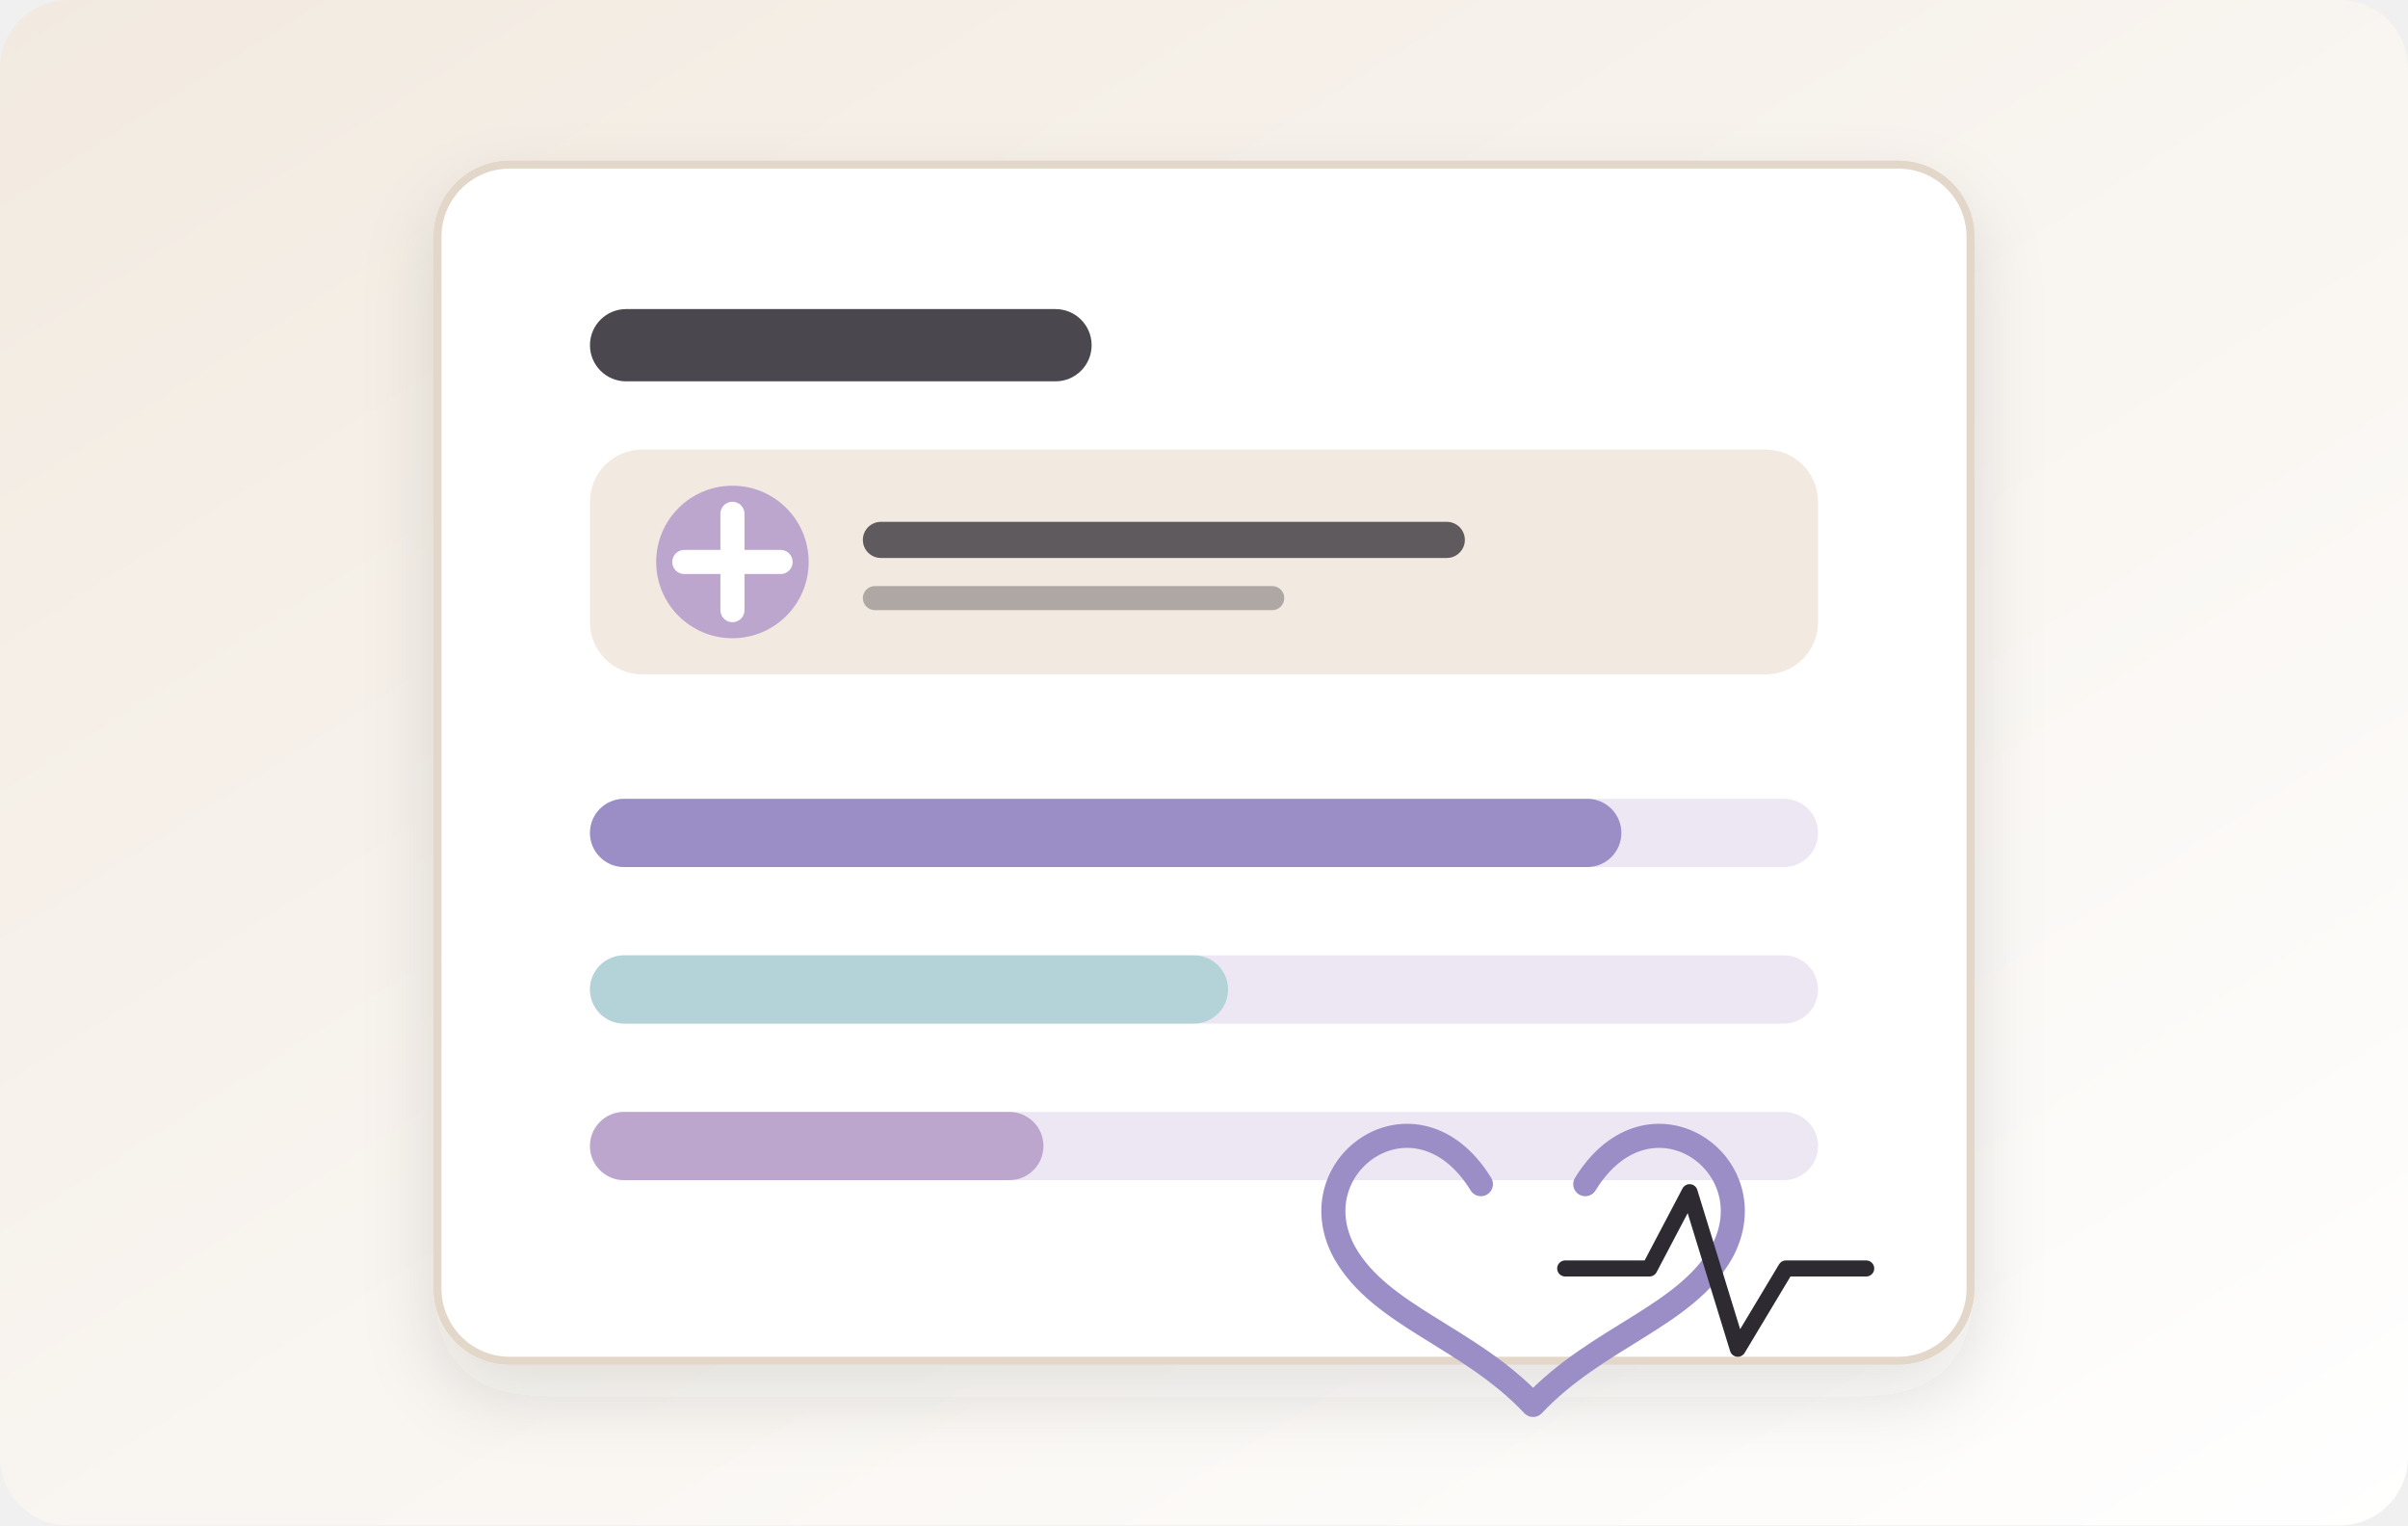
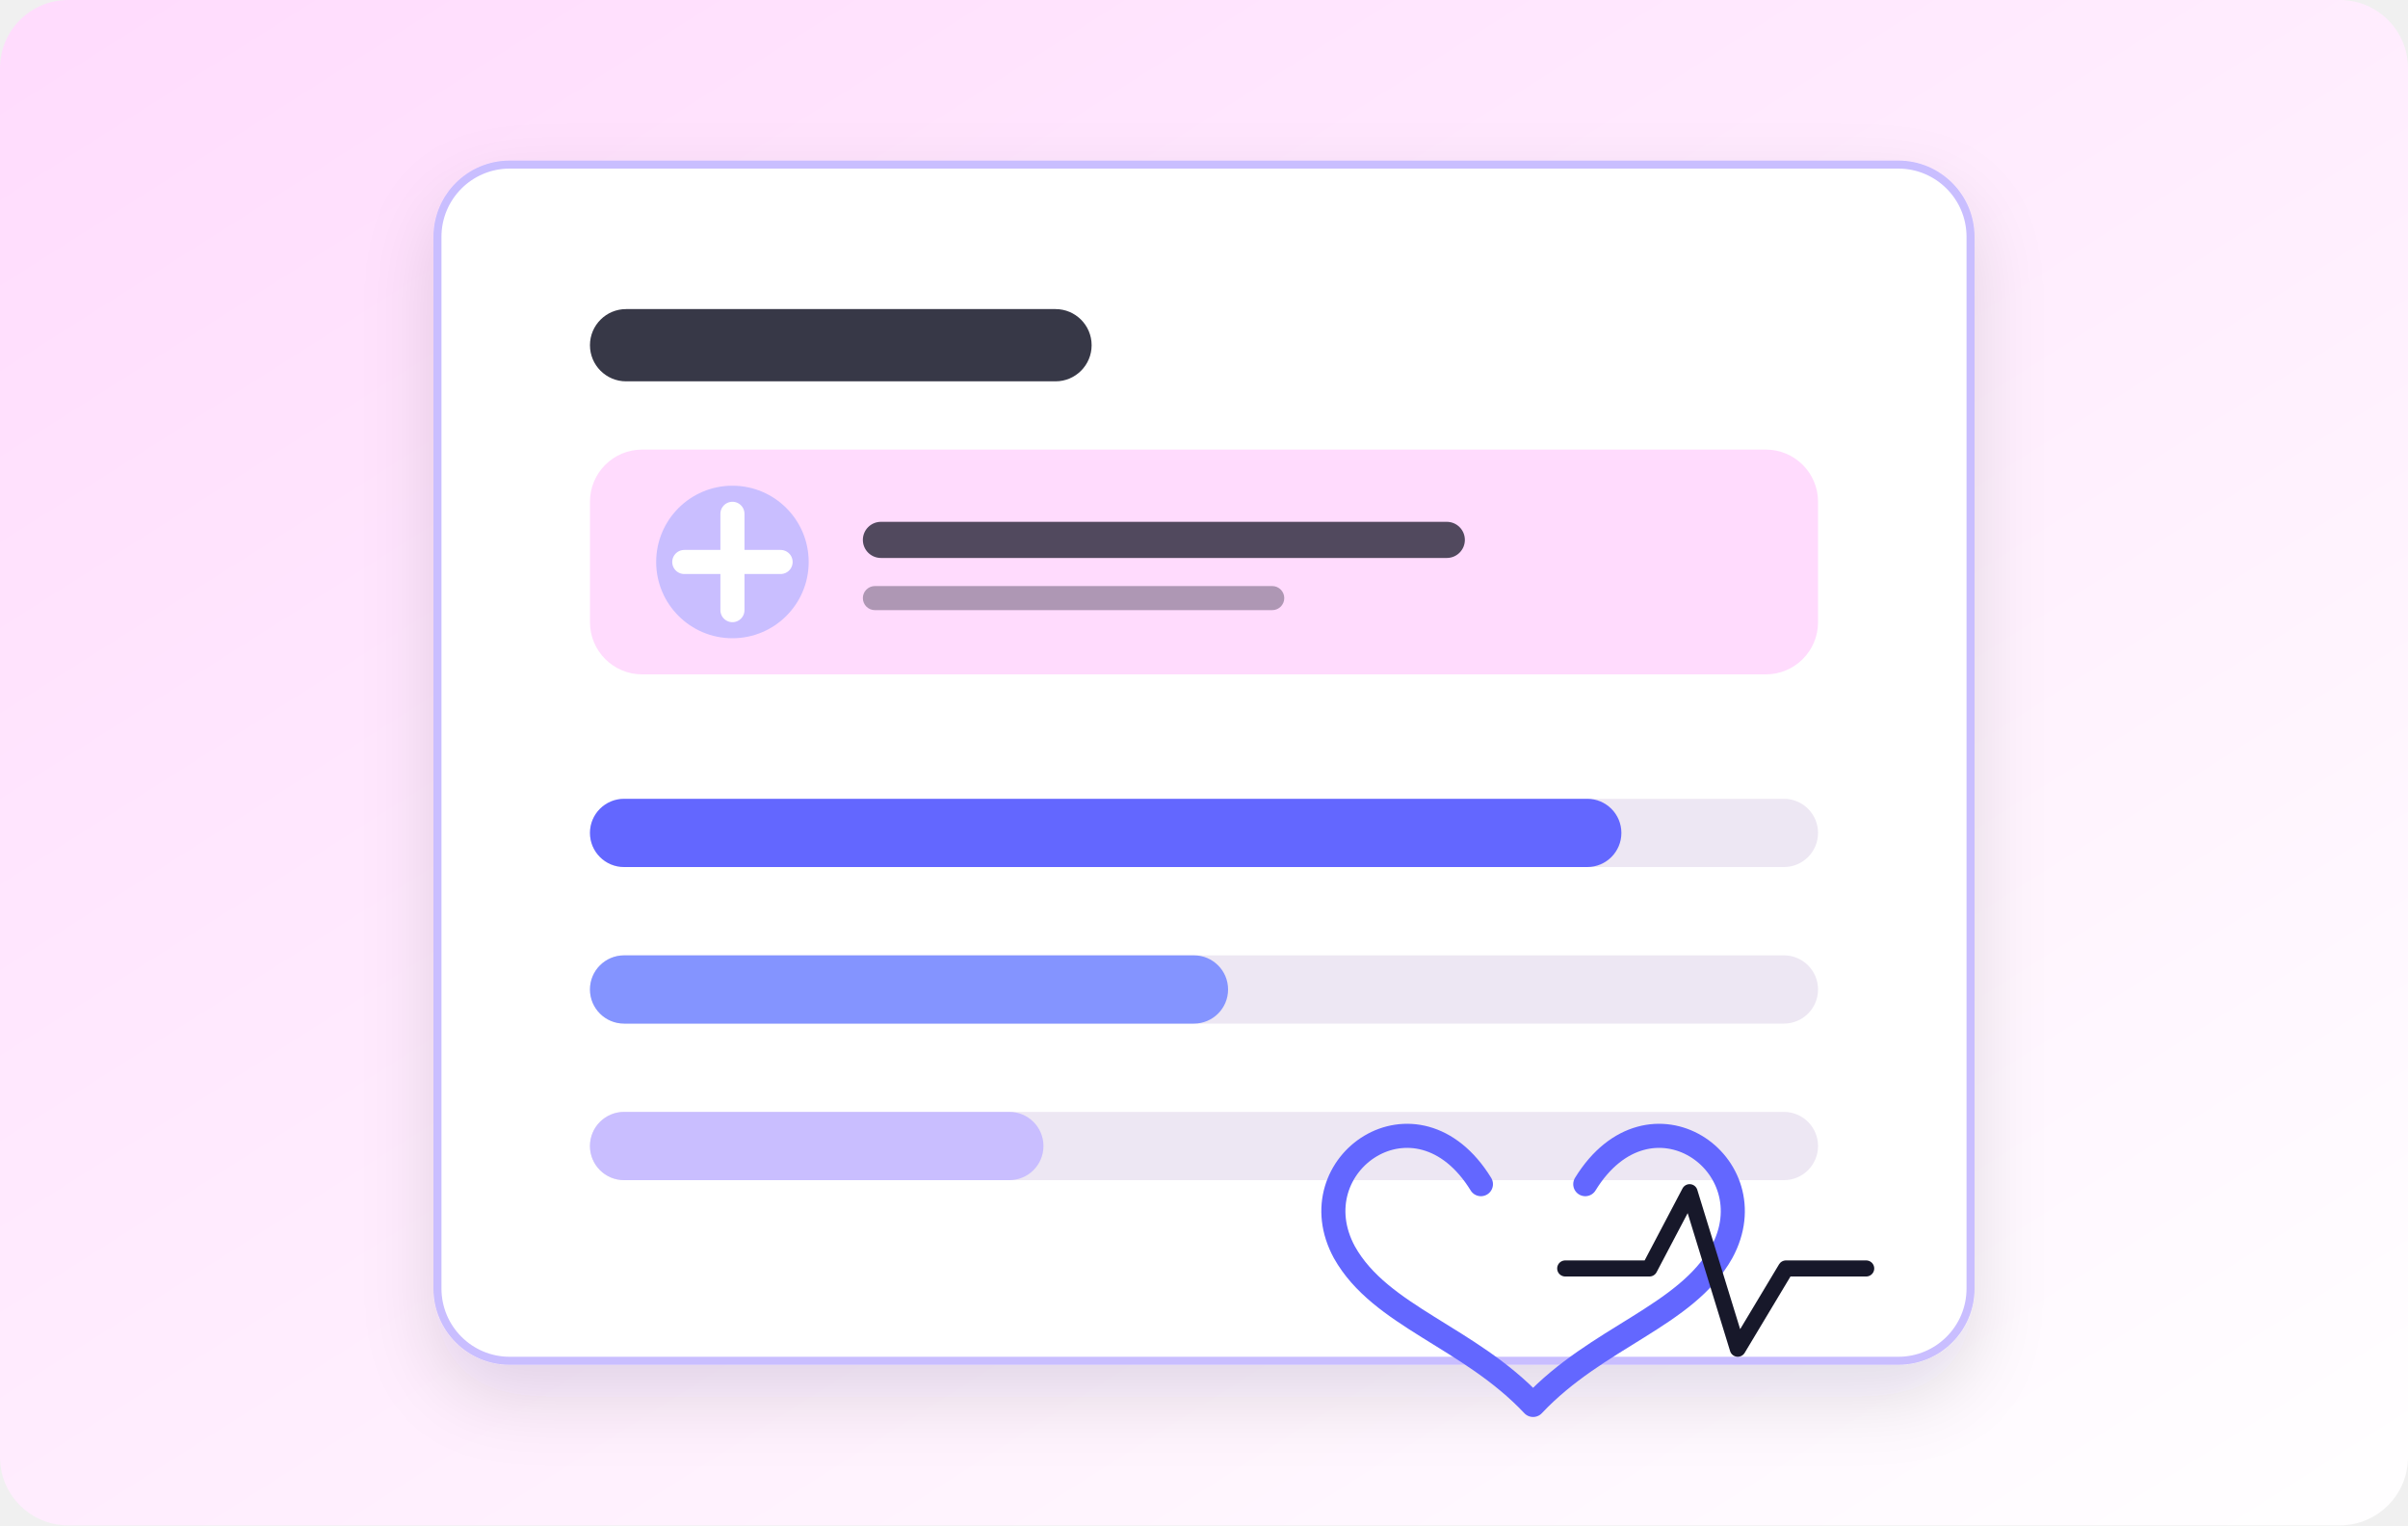
<svg xmlns="http://www.w3.org/2000/svg" viewBox="0 0 1200 760" role="img" aria-labelledby="title desc">
  <defs>
    <linearGradient id="bg" x1="0" y1="0" x2="1" y2="1">
-       <stop offset="0" stop-color="#F2EAE0" />
+       <stop offset="0" stop-color="#FFDBFD" />
      <stop offset="1" stop-color="#FFFFFF" />
    </linearGradient>
    <filter id="shadow" x="-20%" y="-20%" width="140%" height="140%">
-       <feDropShadow dx="0" dy="16" stdDeviation="18" flood-color="#2D2A32" flood-opacity=".12" />
+       <feDropShadow dx="0" dy="16" stdDeviation="18" flood-color="#17182A" flood-opacity=".12" />
    </filter>
  </defs>
  <rect width="1200" height="760" rx="34" fill="url(#bg)" />
-   <rect x="218" y="82" width="764" height="596" rx="36" fill="#FFFFFF" stroke="#E2D7C9" stroke-width="4" filter="url(#shadow)" />
-   <rect x="294" y="154" width="250" height="36" rx="18" fill="#2D2A32" opacity=".86" />
-   <rect x="294" y="224" width="612" height="112" rx="26" fill="#F2EAE0" />
-   <circle cx="365" cy="280" r="38" fill="#BDA6CE" />
+   <rect x="218" y="82" width="764" height="596" rx="36" fill="#FFFFFF" stroke="#C9BEFF" stroke-width="4" filter="url(#shadow)" />
+   <rect x="294" y="154" width="250" height="36" rx="18" fill="#17182A" opacity=".86" />
+   <rect x="294" y="224" width="612" height="112" rx="26" fill="#FFDBFD" />
+   <circle cx="365" cy="280" r="38" fill="#C9BEFF" />
  <path d="M365 256v48M341 280h48" stroke="#FFFFFF" stroke-width="12" stroke-linecap="round" />
-   <rect x="430" y="260" width="300" height="18" rx="9" fill="#2D2A32" opacity=".75" />
-   <rect x="430" y="292" width="210" height="12" rx="6" fill="#2D2A32" opacity=".35" />
+   <rect x="430" y="260" width="300" height="18" rx="9" fill="#17182A" opacity=".75" />
+   <rect x="430" y="292" width="210" height="12" rx="6" fill="#17182A" opacity=".35" />
  <rect x="294" y="398" width="612" height="34" rx="17" fill="#EDE7F3" />
-   <rect x="294" y="398" width="514" height="34" rx="17" fill="#9B8EC7" />
+   <rect x="294" y="398" width="514" height="34" rx="17" fill="#6367FF" />
  <rect x="294" y="476" width="612" height="34" rx="17" fill="#EDE7F3" />
-   <rect x="294" y="476" width="318" height="34" rx="17" fill="#B4D3D9" />
+   <rect x="294" y="476" width="318" height="34" rx="17" fill="#8494FF" />
  <rect x="294" y="554" width="612" height="34" rx="17" fill="#EDE7F3" />
-   <rect x="294" y="554" width="226" height="34" rx="17" fill="#BDA6CE" />
-   <path d="M738 590c-32-52-92-10-68 34 18 32 62 42 94 76 32-34 76-44 94-76 24-44-36-86-68-34" fill="none" stroke="#9B8EC7" stroke-width="12" stroke-linecap="round" stroke-linejoin="round" />
-   <path d="M780 632h42l20-38 24 78 24-40h40" fill="none" stroke="#2D2A32" stroke-width="8" stroke-linecap="round" stroke-linejoin="round" />
+   <rect x="294" y="554" width="226" height="34" rx="17" fill="#C9BEFF" />
+   <path d="M738 590c-32-52-92-10-68 34 18 32 62 42 94 76 32-34 76-44 94-76 24-44-36-86-68-34" fill="none" stroke="#6367FF" stroke-width="12" stroke-linecap="round" stroke-linejoin="round" />
+   <path d="M780 632h42l20-38 24 78 24-40h40" fill="none" stroke="#17182A" stroke-width="8" stroke-linecap="round" stroke-linejoin="round" />
</svg>
